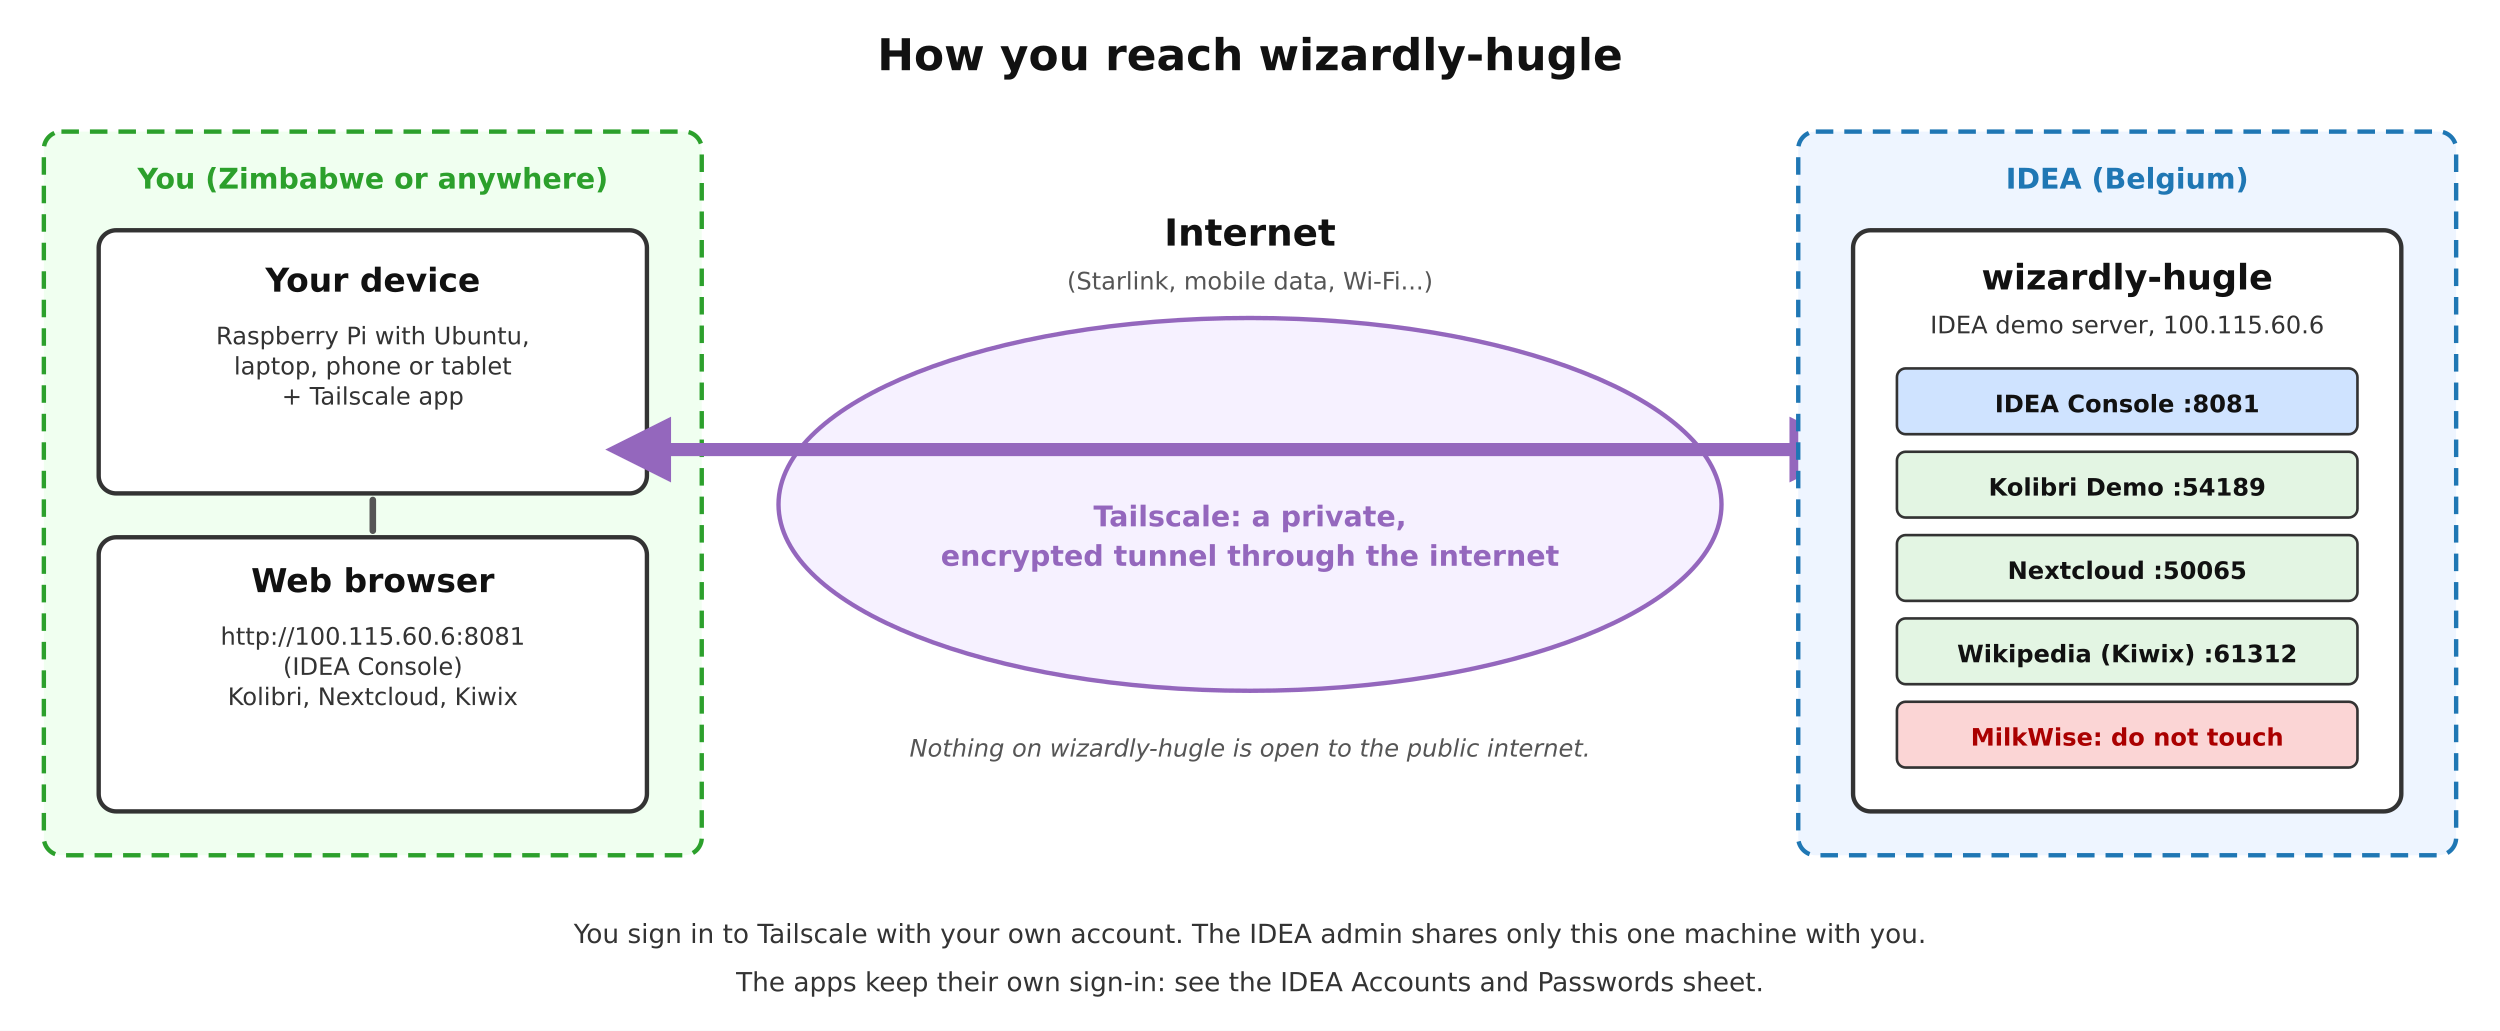
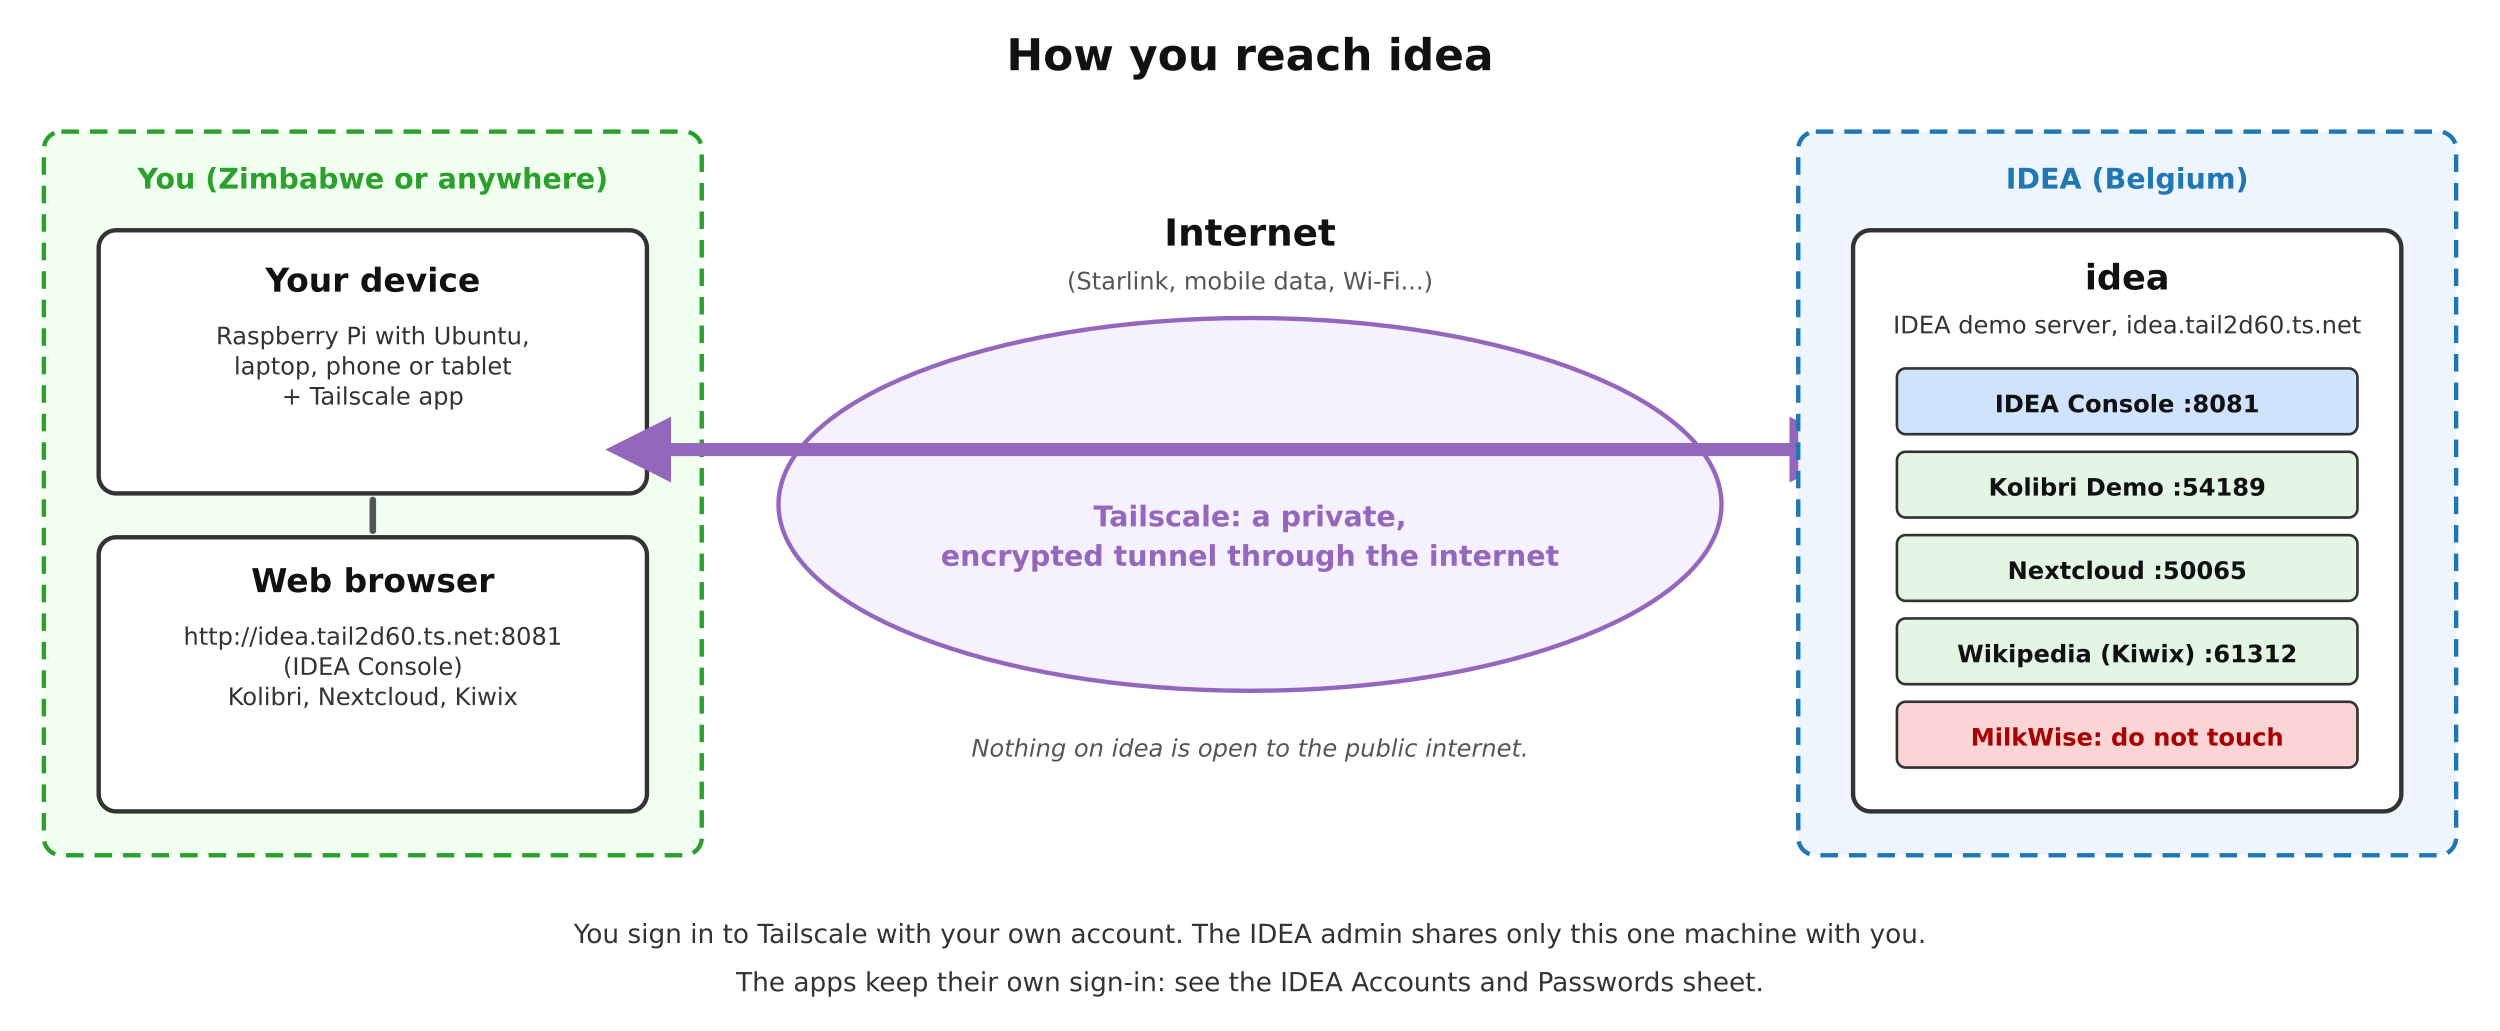
<svg xmlns="http://www.w3.org/2000/svg" width="1140" height="470" viewBox="0 0 1140 470">
  <defs>
+     <marker id="ah-555" viewBox="0 0 10 10" refX="8" refY="5" markerWidth="5" markerHeight="5" orient="auto-start-reverse">
+       <path d="M0,0 L10,5 L0,10 z" fill="#555" />
+     </marker>
+     <marker id="as-555" viewBox="0 0 10 10" refX="2" refY="5" markerWidth="5" markerHeight="5" orient="auto-start-reverse">
+       <path d="M0,0 L10,5 L0,10 z" fill="#555" />
+     </marker>
    <marker id="ah-9467bd" viewBox="0 0 10 10" refX="8" refY="5" markerWidth="5" markerHeight="5" orient="auto-start-reverse">
      <path d="M0,0 L10,5 L0,10 z" fill="#9467bd" />
    </marker>
    <marker id="as-9467bd" viewBox="0 0 10 10" refX="2" refY="5" markerWidth="5" markerHeight="5" orient="auto-start-reverse">
      <path d="M0,0 L10,5 L0,10 z" fill="#9467bd" />
    </marker>
-     <marker id="ah-555" viewBox="0 0 10 10" refX="8" refY="5" markerWidth="5" markerHeight="5" orient="auto-start-reverse">
-       <path d="M0,0 L10,5 L0,10 z" fill="#555" />
-     </marker>
-     <marker id="as-555" viewBox="0 0 10 10" refX="2" refY="5" markerWidth="5" markerHeight="5" orient="auto-start-reverse">
-       <path d="M0,0 L10,5 L0,10 z" fill="#555" />
-     </marker>
  </defs>
  <rect width="100%" height="100%" fill="#ffffff" />
-   <text x="570" y="32.0" font-family="DejaVu Sans, Arial, sans-serif" font-size="20" font-weight="bold" text-anchor="middle" fill="#111">How you reach wizardly-hugle</text>
+   <text x="570" y="32.0" font-family="DejaVu Sans, Arial, sans-serif" font-size="20" font-weight="bold" text-anchor="middle" fill="#111">How you reach idea</text>
  <rect x="20" y="60" width="300" height="330" rx="8" fill="#f0fff0" stroke="#2ca02c" stroke-width="2" stroke-dasharray="8,5" />
  <text x="170" y="86.0" font-family="DejaVu Sans, Arial, sans-serif" font-size="13" font-weight="bold" text-anchor="middle" fill="#2ca02c">You (Zimbabwe or anywhere)</text>
  <rect x="45" y="105" width="250" height="120" rx="8" fill="#ffffff" stroke="#333" stroke-width="2" />
  <text x="170.0" y="133.0" font-family="DejaVu Sans, Arial, sans-serif" font-size="15" font-weight="bold" text-anchor="middle" fill="#111">Your device</text>
  <text x="170.0" y="157.0" font-family="DejaVu Sans, Arial, sans-serif" font-size="11" font-weight="normal" text-anchor="middle" fill="#333">Raspberry Pi with Ubuntu,</text>
  <text x="170.0" y="170.75" font-family="DejaVu Sans, Arial, sans-serif" font-size="11" font-weight="normal" text-anchor="middle" fill="#333">laptop, phone or tablet</text>
  <text x="170.0" y="184.5" font-family="DejaVu Sans, Arial, sans-serif" font-size="11" font-weight="normal" text-anchor="middle" fill="#333">+ Tailscale app</text>
  <rect x="45" y="245" width="250" height="125" rx="8" fill="#ffffff" stroke="#333" stroke-width="2" />
  <text x="170" y="270.0" font-family="DejaVu Sans, Arial, sans-serif" font-size="15" font-weight="bold" text-anchor="middle" fill="#111">Web browser</text>
-   <text x="170" y="294.0" font-family="DejaVu Sans, Arial, sans-serif" font-size="11" font-weight="normal" text-anchor="middle" fill="#333">http://100.115.60.6:8081</text>
+   <text x="170" y="294.0" font-family="DejaVu Sans, Arial, sans-serif" font-size="11" font-weight="normal" text-anchor="middle" fill="#333">http://idea.tail2d60.ts.net:8081</text>
  <text x="170" y="307.75" font-family="DejaVu Sans, Arial, sans-serif" font-size="11" font-weight="normal" text-anchor="middle" fill="#333">(IDEA Console)</text>
  <text x="170" y="321.5" font-family="DejaVu Sans, Arial, sans-serif" font-size="11" font-weight="normal" text-anchor="middle" fill="#333">Kolibri, Nextcloud, Kiwix</text>
  <polyline points="170,228 170,242" fill="none" stroke="#555" stroke-width="3" stroke-linejoin="round" stroke-linecap="round" />
  <text x="570" y="112.0" font-family="DejaVu Sans, Arial, sans-serif" font-size="17" font-weight="bold" text-anchor="middle" fill="#111">Internet</text>
  <text x="570" y="132.0" font-family="DejaVu Sans, Arial, sans-serif" font-size="11" font-weight="normal" text-anchor="middle" fill="#555">(Starlink, mobile data, Wi-Fi...)</text>
  <ellipse cx="570" cy="230" rx="215" ry="85" fill="#f6f1ff" stroke="#9467bd" stroke-width="2" />
  <polyline points="300,205 840,205" fill="none" stroke="#9467bd" stroke-width="6" stroke-linejoin="round" stroke-linecap="round" marker-end="url(#ah-9467bd)" marker-start="url(#as-9467bd)" />
  <text x="570" y="240.0" font-family="DejaVu Sans, Arial, sans-serif" font-size="13" font-weight="bold" text-anchor="middle" fill="#9467bd">Tailscale: a private,</text>
  <text x="570" y="258.0" font-family="DejaVu Sans, Arial, sans-serif" font-size="13" font-weight="bold" text-anchor="middle" fill="#9467bd">encrypted tunnel through the internet</text>
-   <text x="570" y="345.0" font-family="DejaVu Sans, Arial, sans-serif" font-size="11" font-weight="normal" text-anchor="middle" fill="#555" font-style="italic">Nothing on wizardly-hugle is open to the public internet.</text>
+   <text x="570" y="345.0" font-family="DejaVu Sans, Arial, sans-serif" font-size="11" font-weight="normal" text-anchor="middle" fill="#555" font-style="italic">Nothing on idea is open to the public internet.</text>
  <rect x="820" y="60" width="300" height="330" rx="8" fill="#eef5ff" stroke="#1f77b4" stroke-width="2" stroke-dasharray="8,5" />
  <text x="970" y="86.0" font-family="DejaVu Sans, Arial, sans-serif" font-size="13" font-weight="bold" text-anchor="middle" fill="#1f77b4">IDEA (Belgium)</text>
  <rect x="845" y="105" width="250" height="265" rx="8" fill="#ffffff" stroke="#333" stroke-width="2" />
-   <text x="970" y="132.0" font-family="DejaVu Sans, Arial, sans-serif" font-size="16" font-weight="bold" text-anchor="middle" fill="#111">wizardly-hugle</text>
-   <text x="970" y="152.0" font-family="DejaVu Sans, Arial, sans-serif" font-size="11" font-weight="normal" text-anchor="middle" fill="#333">IDEA demo server, 100.115.60.6</text>
+   <text x="970" y="132.0" font-family="DejaVu Sans, Arial, sans-serif" font-size="16" font-weight="bold" text-anchor="middle" fill="#111">idea</text>
+   <text x="970" y="152.0" font-family="DejaVu Sans, Arial, sans-serif" font-size="11" font-weight="normal" text-anchor="middle" fill="#333">IDEA demo server, idea.tail2d60.ts.net</text>
  <rect x="865" y="168" width="210" height="30" rx="4" fill="#cfe3ff" stroke="#333" stroke-width="1.2" />
  <text x="970" y="188.0" font-family="DejaVu Sans, Arial, sans-serif" font-size="11" font-weight="bold" text-anchor="middle" fill="#111">IDEA Console  :8081</text>
  <rect x="865" y="206" width="210" height="30" rx="4" fill="#e3f5e3" stroke="#333" stroke-width="1.2" />
  <text x="970" y="226.0" font-family="DejaVu Sans, Arial, sans-serif" font-size="11" font-weight="bold" text-anchor="middle" fill="#111">Kolibri Demo  :54189</text>
  <rect x="865" y="244" width="210" height="30" rx="4" fill="#e3f5e3" stroke="#333" stroke-width="1.2" />
  <text x="970" y="264.0" font-family="DejaVu Sans, Arial, sans-serif" font-size="11" font-weight="bold" text-anchor="middle" fill="#111">Nextcloud  :50065</text>
  <rect x="865" y="282" width="210" height="30" rx="4" fill="#e3f5e3" stroke="#333" stroke-width="1.2" />
  <text x="970" y="302.0" font-family="DejaVu Sans, Arial, sans-serif" font-size="11" font-weight="bold" text-anchor="middle" fill="#111">Wikipedia (Kiwix)  :61312</text>
  <rect x="865" y="320" width="210" height="30" rx="4" fill="#fbd5d5" stroke="#333" stroke-width="1.2" />
  <text x="970" y="340.0" font-family="DejaVu Sans, Arial, sans-serif" font-size="11" font-weight="bold" text-anchor="middle" fill="#a00">MilkWise: do not touch</text>
  <text x="570" y="430.0" font-family="DejaVu Sans, Arial, sans-serif" font-size="12" font-weight="normal" text-anchor="middle" fill="#333">You sign in to Tailscale with your own account. The IDEA admin shares only this one machine with you.</text>
  <text x="570" y="452.0" font-family="DejaVu Sans, Arial, sans-serif" font-size="12" font-weight="normal" text-anchor="middle" fill="#333">The apps keep their own sign-in: see the IDEA Accounts and Passwords sheet.</text>
</svg>
